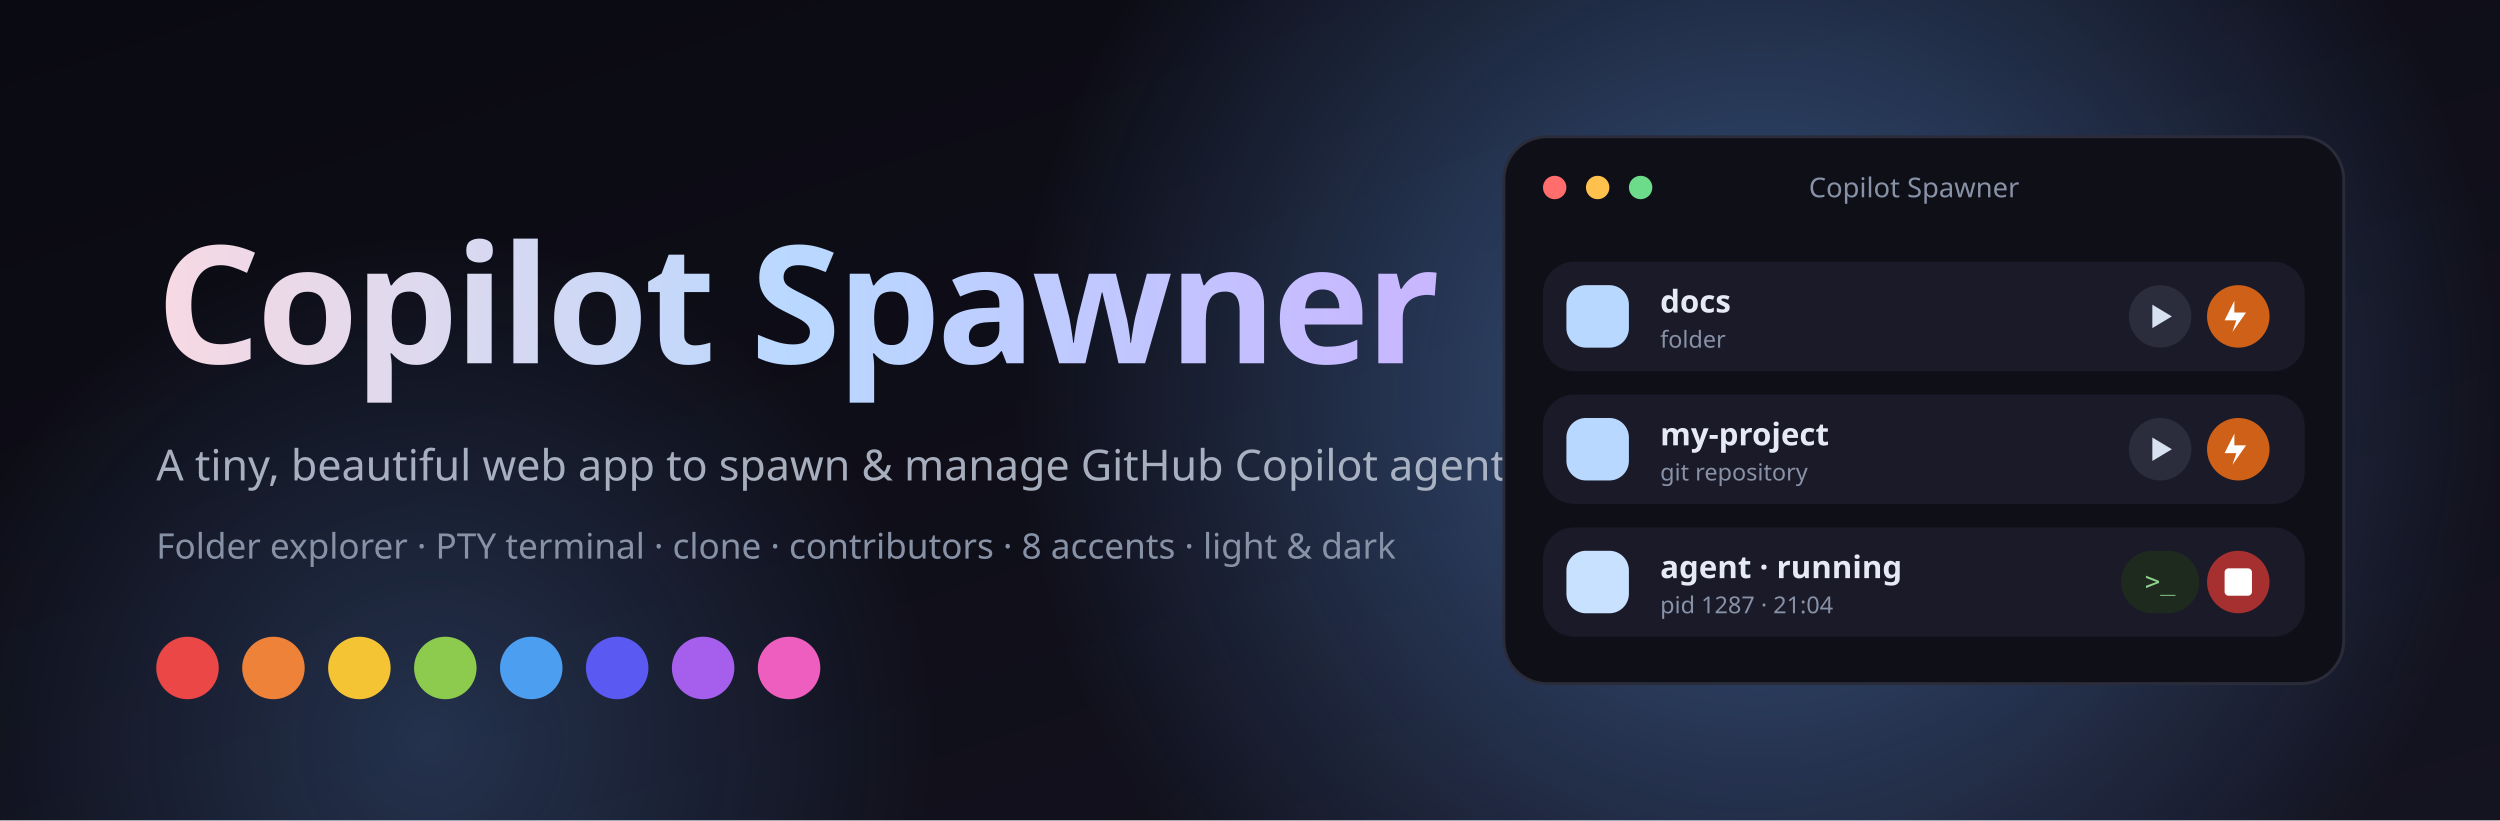
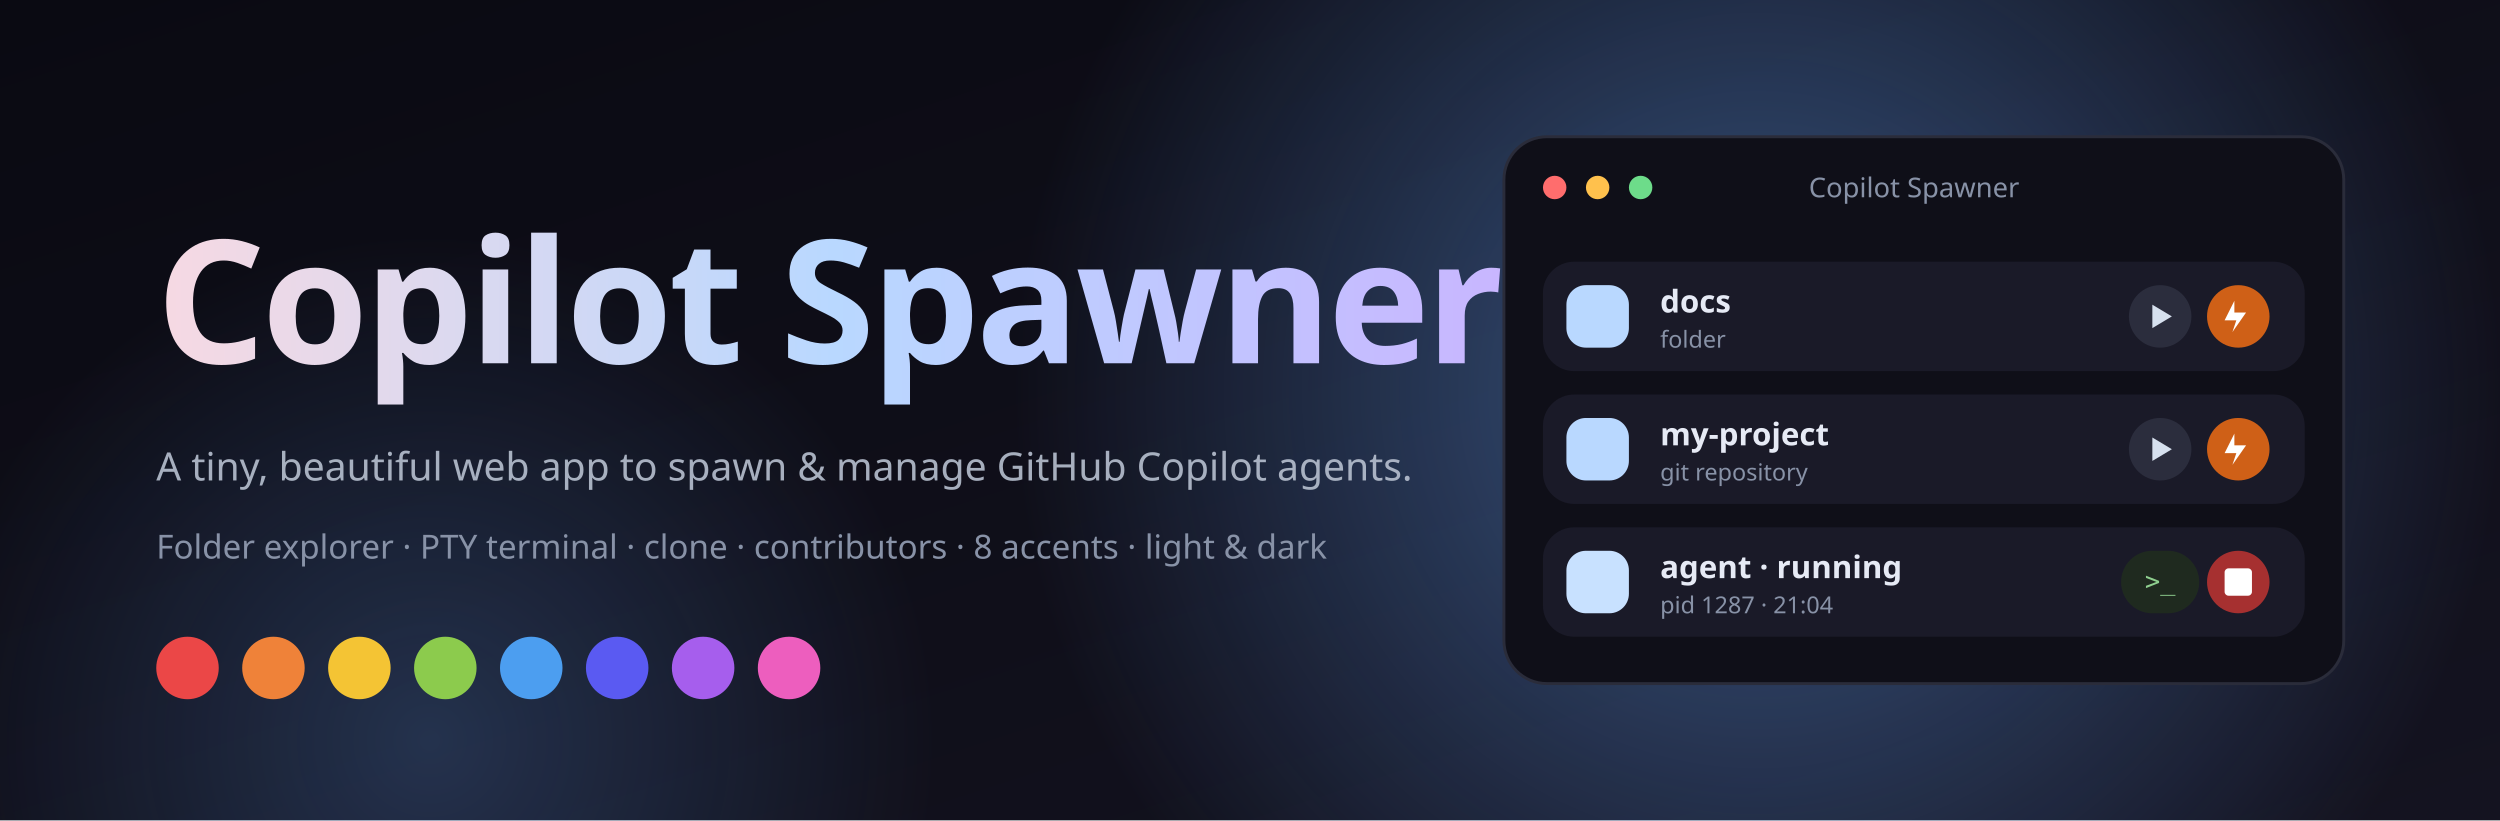
<svg xmlns="http://www.w3.org/2000/svg" viewBox="0 0 1280 420" width="1280" height="420" role="img" aria-label="Copilot Spawner banner">
  <defs>
    <linearGradient id="bg" x1="0" y1="0" x2="1" y2="1">
      <stop offset="0%" stop-color="#0a0a12" />
      <stop offset="100%" stop-color="#141320" />
    </linearGradient>
    <radialGradient id="glow" cx="50%" cy="50%" r="50%">
      <stop offset="0%" stop-color="#6aa9ff" stop-opacity=".45" />
      <stop offset="100%" stop-color="#6aa9ff" stop-opacity="0" />
    </radialGradient>
    <linearGradient id="title" x1="0" y1="0" x2="1" y2="0">
      <stop offset="0%" stop-color="#f6d9e3" />
      <stop offset="50%" stop-color="#b9d8ff" />
      <stop offset="100%" stop-color="#c8b6ff" />
    </linearGradient>
    <filter id="soft" x="-20%" y="-20%" width="140%" height="140%">
      <feGaussianBlur stdDeviation="10" />
    </filter>
  </defs>
  <rect width="1280" height="420" fill="url(#bg)" />
  <circle cx="900" cy="200" r="380" fill="url(#glow)" />
  <circle cx="220" cy="380" r="260" fill="url(#glow)" opacity=".5" />
  <g transform="translate(80 96)">
-     <text x="0" y="90" font-family="'Quicksand', 'Segoe UI', system-ui, sans-serif" font-weight="700" font-size="84" fill="url(#title)" letter-spacing="-2">
+     <text x="0" y="90" font-family="'Quicksand', 'Segoe UI', system-ui, sans-serif" font-weight="700" font-size="88" fill="url(#title)" letter-spacing="-2">
			Copilot Spawner
		</text>
-     <text x="0" y="150" font-family="'Quicksand', 'Segoe UI', system-ui, sans-serif" font-weight="500" font-size="22" fill="#b7c0cf" opacity=".9">
+     <text x="0" y="150" font-family="'Quicksand', 'Segoe UI', system-ui, sans-serif" font-weight="500" font-size="20" fill="#b7c0cf" opacity=".9">
			A tiny, beautiful web app to spawn &amp; manage GitHub Copilot agents.
		</text>
-     <text x="0" y="190" font-family="'Quicksand', 'Segoe UI', system-ui, sans-serif" font-weight="500" font-size="18" fill="#8892a7">
+     <text x="0" y="190" font-family="'Quicksand', 'Segoe UI', system-ui, sans-serif" font-weight="500" font-size="17" fill="#8892a7">
			Folder explorer · PTY terminal · clone · contributors · 8 accents · light &amp; dark
		</text>
    <g transform="translate(0 230)">
      <circle cx="16" cy="16" r="16" fill="hsl(0 80% 60%)" />
      <circle cx="60" cy="16" r="16" fill="hsl(24 85% 58%)" />
      <circle cx="104" cy="16" r="16" fill="hsl(45 90% 58%)" />
      <circle cx="148" cy="16" r="16" fill="hsl(90 55% 55%)" />
      <circle cx="192" cy="16" r="16" fill="hsl(210 85% 62%)" />
      <circle cx="236" cy="16" r="16" fill="hsl(240 85% 65%)" />
      <circle cx="280" cy="16" r="16" fill="hsl(270 80% 65%)" />
      <circle cx="324" cy="16" r="16" fill="hsl(320 80% 65%)" />
    </g>
  </g>
  <g transform="translate(770 70)">
    <rect x="0" y="0" rx="22" ry="22" width="430" height="280" fill="#0f0f18" stroke="#2a2c3a" stroke-width="1.5" />
    <circle cx="26" cy="26" r="6" fill="#ff6d6d" />
    <circle cx="48" cy="26" r="6" fill="#ffc14d" />
    <circle cx="70" cy="26" r="6" fill="#6ddc8a" />
    <text x="210" y="31" font-family="'Quicksand', system-ui, sans-serif" font-size="14" fill="#8892a7" text-anchor="middle">Copilot Spawner</text>
    <g transform="translate(20 64)" font-family="'Quicksand', system-ui, sans-serif">
      <rect x="0" y="0" rx="16" ry="16" width="390" height="56" fill="#1a1a28" />
      <rect x="12" y="12" rx="10" ry="10" width="32" height="32" fill="#b9d8ff" />
      <text x="60" y="26" font-size="16" font-weight="700" fill="#e6eaf5">docs</text>
      <text x="60" y="44" font-size="12" fill="#8892a7">folder</text>
      <circle cx="316" cy="28" r="16" fill="#2b2d3d" />
      <polygon points="312,22 322,28 312,34" fill="#d7e1ef" />
      <circle cx="356" cy="28" r="16" fill="hsl(24 80% 45%)" />
      <path d="M354 20 L349 30 L355 30 L353 36 L360 26 L354 26 Z" fill="#fff" />
      <g transform="translate(0 68)">
        <rect x="0" y="0" rx="16" ry="16" width="390" height="56" fill="#1a1a28" />
        <rect x="12" y="12" rx="10" ry="10" width="32" height="32" fill="#b9d8ff" />
        <text x="60" y="26" font-size="16" font-weight="700" fill="#e6eaf5">my-project</text>
        <text x="60" y="44" font-size="12" fill="#8892a7">git repository</text>
        <circle cx="316" cy="28" r="16" fill="#2b2d3d" />
        <polygon points="312,22 322,28 312,34" fill="#d7e1ef" />
        <circle cx="356" cy="28" r="16" fill="hsl(24 80% 45%)" />
        <path d="M354 20 L349 30 L355 30 L353 36 L360 26 L354 26 Z" fill="#fff" />
      </g>
      <g transform="translate(0 136)">
        <rect x="0" y="0" rx="16" ry="16" width="390" height="56" fill="#1a1a28" />
        <rect x="12" y="12" rx="10" ry="10" width="32" height="32" fill="#c8e1ff" />
        <text x="60" y="26" font-size="16" font-weight="700" fill="#e6eaf5">agent · running</text>
        <text x="60" y="44" font-size="12" fill="#8892a7">pid 1287 · 21:04</text>
        <rect x="296" y="12" rx="16" ry="16" width="40" height="32" fill="#1f2a1f" />
        <text x="316" y="32" font-family="monospace" font-size="13" fill="#8fd08f" text-anchor="middle">&gt;_</text>
        <circle cx="356" cy="28" r="16" fill="hsl(0 55% 42%)" />
        <rect x="349" y="21" rx="2" ry="2" width="14" height="14" fill="#fff" />
      </g>
    </g>
  </g>
</svg>
